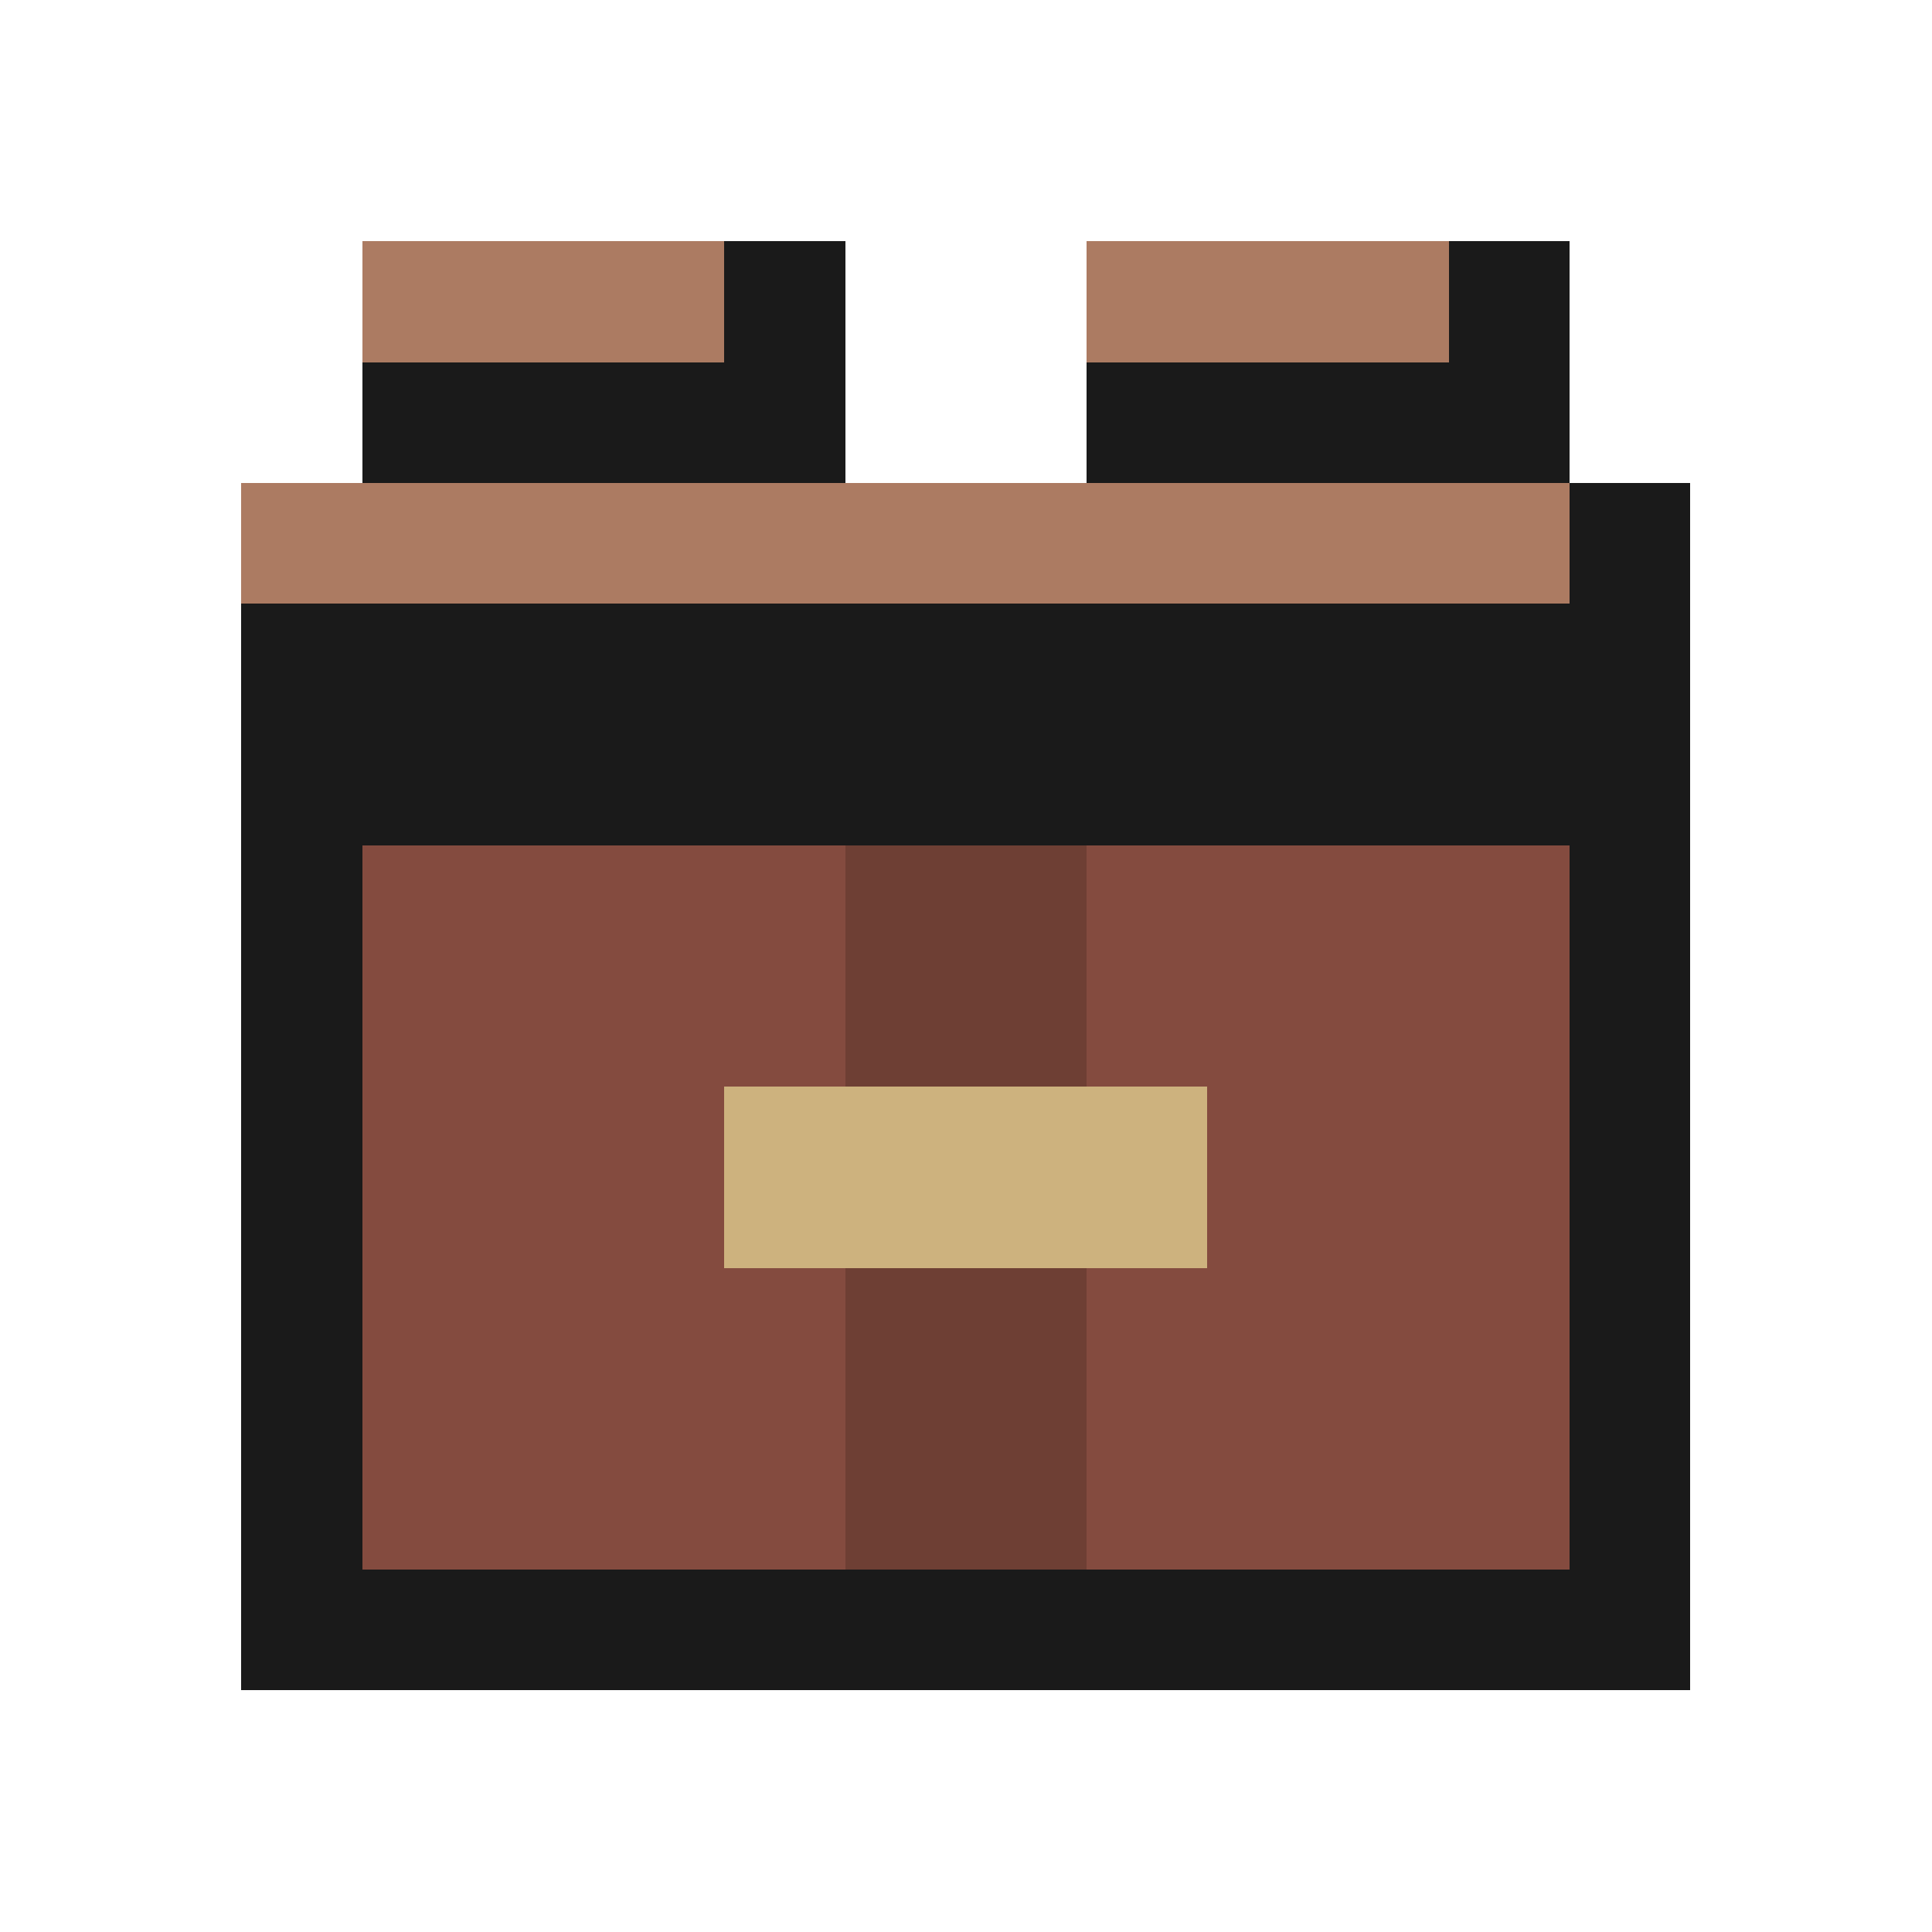
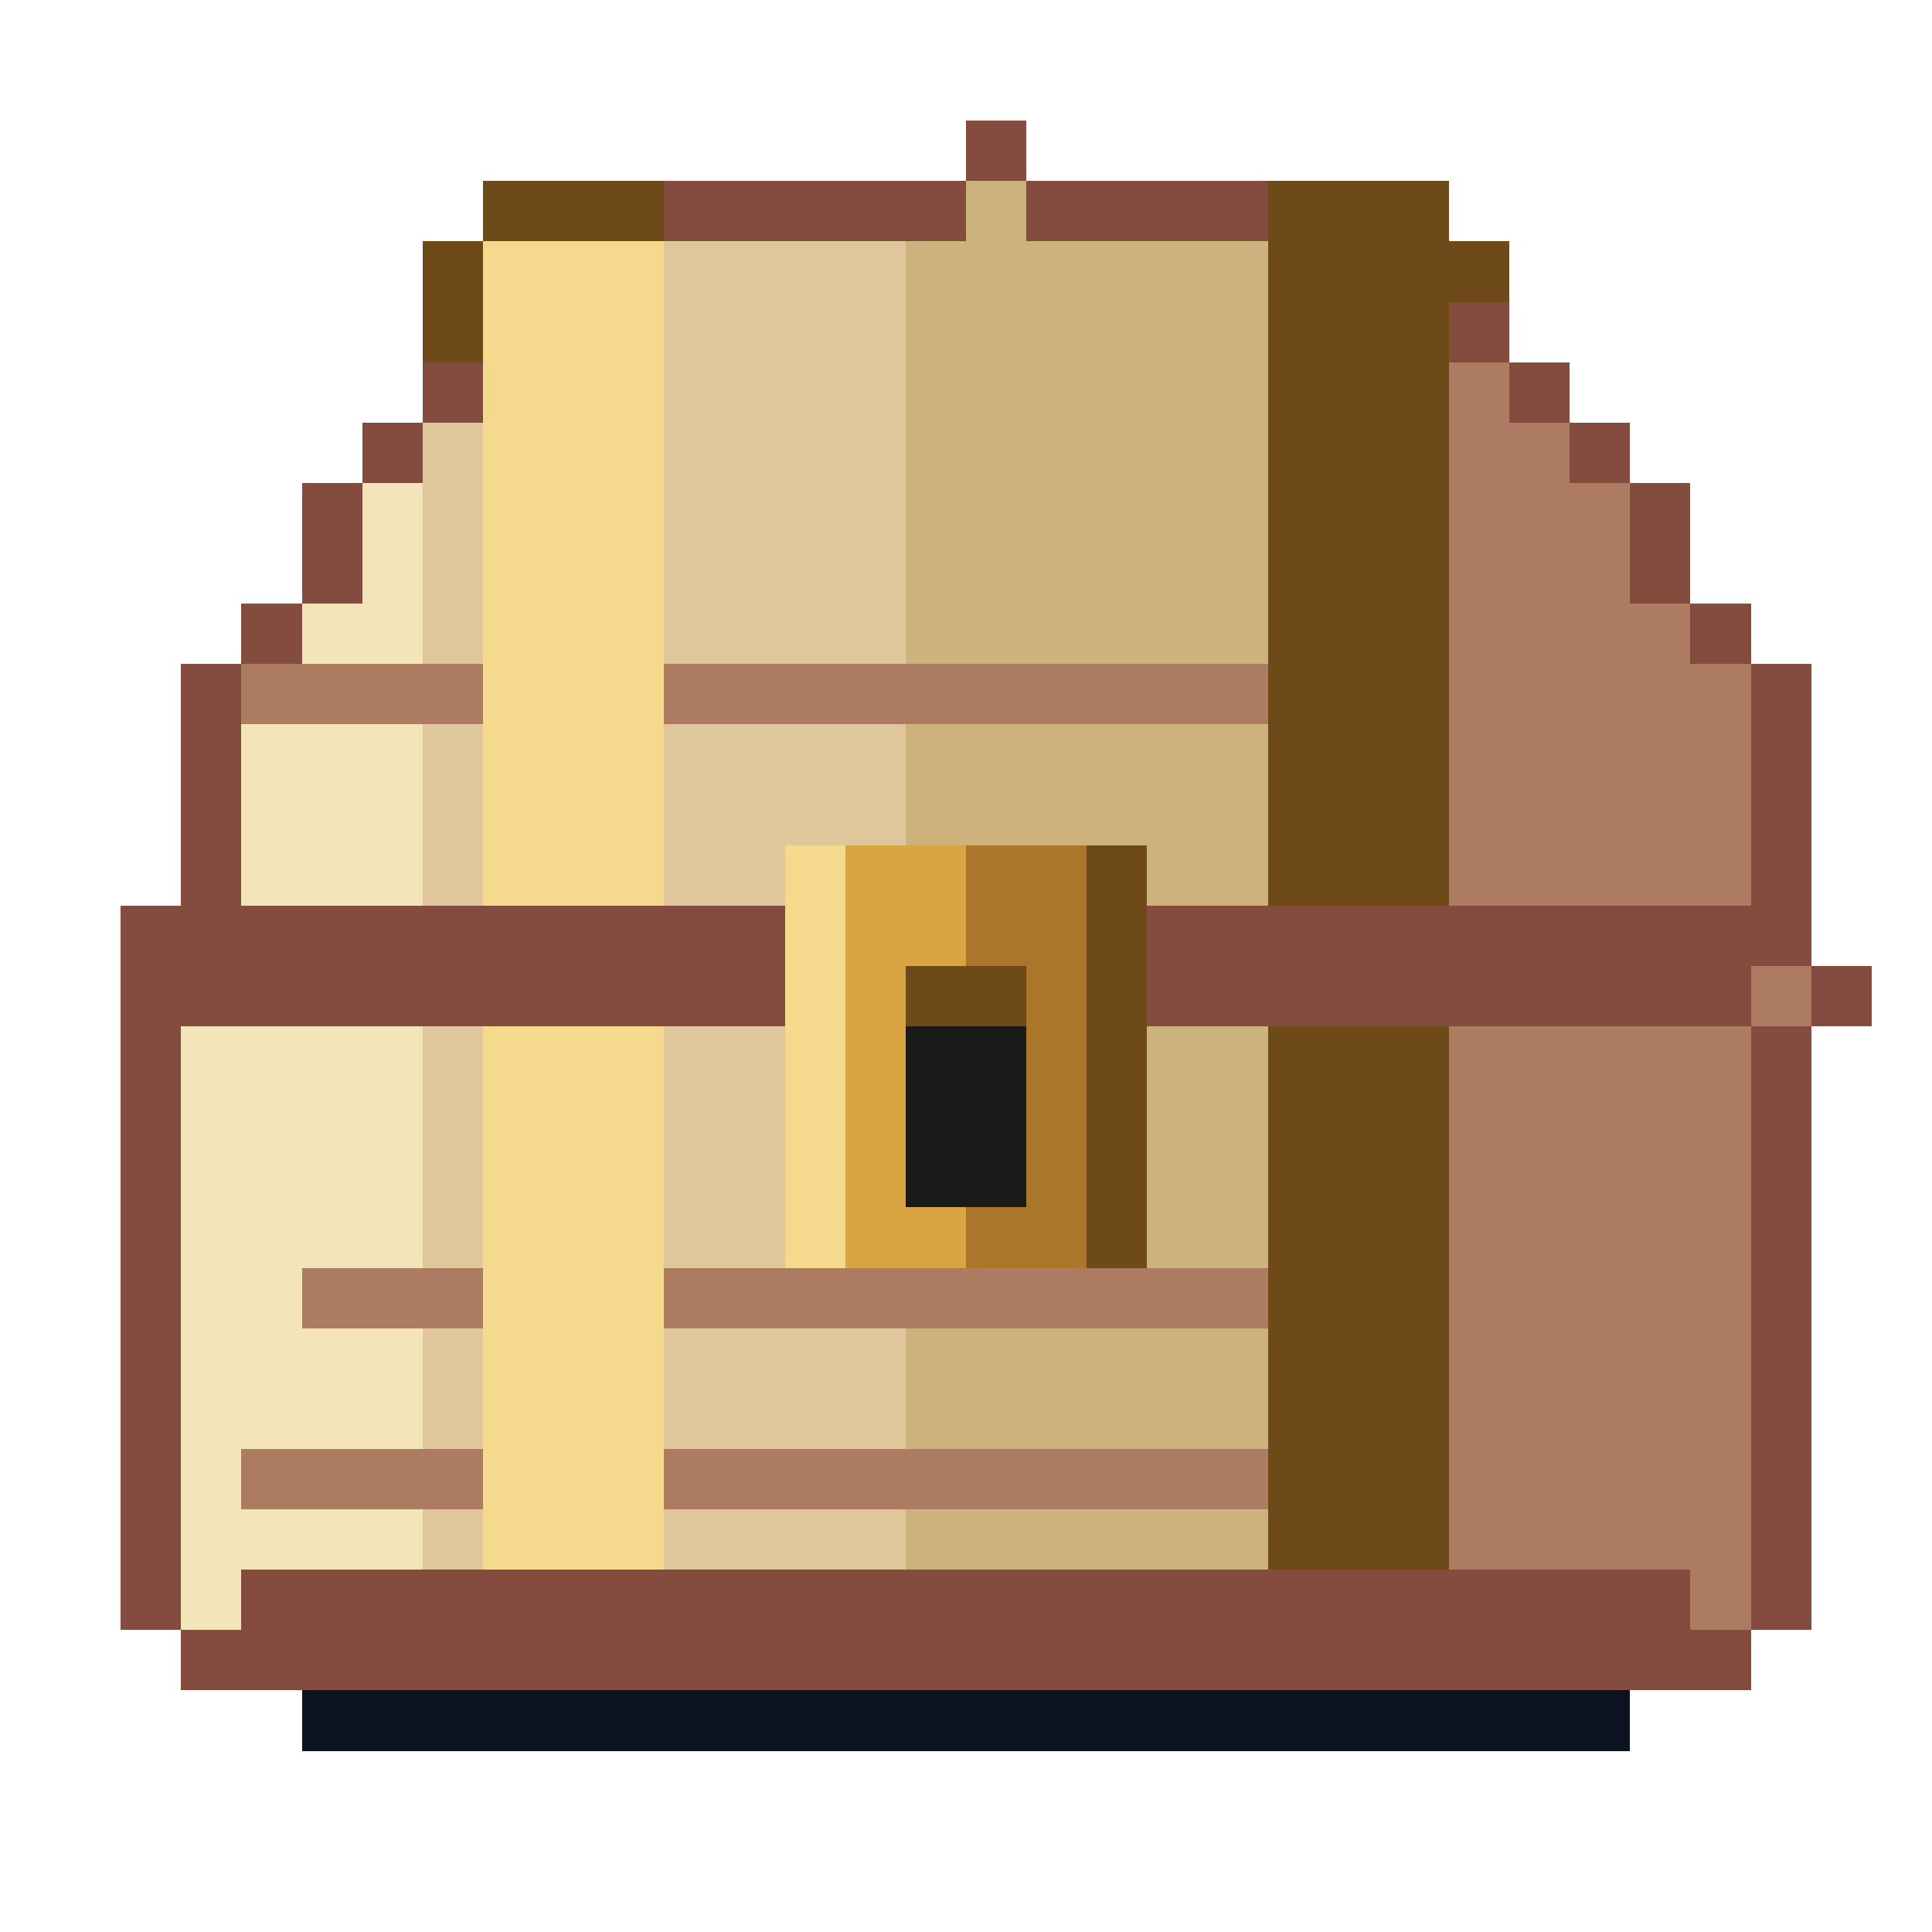
<svg xmlns="http://www.w3.org/2000/svg" viewBox="0 0 32 32" shape-rendering="crispEdges">
-   <rect x="4" y="8" width="24" height="4" fill="#1a1a1a" />
-   <rect x="4" y="8" width="22" height="2" fill="#ac7b62" />
-   <rect x="4" y="12" width="24" height="16" fill="#1a1a1a" />
-   <rect x="6" y="14" width="20" height="12" fill="#844b3f" />
-   <rect x="6" y="4" width="8" height="4" fill="#1a1a1a" />
-   <rect x="6" y="4" width="6" height="2" fill="#ac7b62" />
-   <rect x="18" y="4" width="8" height="4" fill="#1a1a1a" />
-   <rect x="18" y="4" width="6" height="2" fill="#ac7b62" />
-   <rect x="14" y="14" width="4" height="12" fill="#6e3f34" />
-   <rect x="12" y="18" width="8" height="3" fill="#cdb27e" />
+   <rect x="16" y="2" width="1" height="1" fill="#844b3f" />
+   <rect x="8" y="3" width="3" height="1" fill="#6e4a19" />
+   <rect x="11" y="3" width="5" height="1" fill="#844b3f" />
+   <rect x="16" y="3" width="1" height="1" fill="#cdb27e" />
+   <rect x="17" y="3" width="4" height="1" fill="#844b3f" />
+   <rect x="21" y="3" width="3" height="1" fill="#6e4a19" />
+   <rect x="7" y="4" width="1" height="1" fill="#6e4a19" />
+   <rect x="8" y="4" width="3" height="1" fill="#f5d98c" />
+   <rect x="11" y="4" width="4" height="1" fill="#e0c69b" />
+   <rect x="15" y="4" width="6" height="1" fill="#cdb27e" />
+   <rect x="21" y="4" width="4" height="1" fill="#6e4a19" />
+   <rect x="7" y="5" width="1" height="1" fill="#6e4a19" />
+   <rect x="8" y="5" width="3" height="1" fill="#f5d98c" />
+   <rect x="11" y="5" width="4" height="1" fill="#e0c69b" />
+   <rect x="15" y="5" width="6" height="1" fill="#cdb27e" />
+   <rect x="21" y="5" width="3" height="1" fill="#6e4a19" />
+   <rect x="24" y="5" width="1" height="1" fill="#844b3f" />
+   <rect x="7" y="6" width="1" height="1" fill="#844b3f" />
+   <rect x="8" y="6" width="3" height="1" fill="#f5d98c" />
+   <rect x="11" y="6" width="4" height="1" fill="#e0c69b" />
+   <rect x="15" y="6" width="6" height="1" fill="#cdb27e" />
+   <rect x="21" y="6" width="3" height="1" fill="#6e4a19" />
+   <rect x="24" y="6" width="1" height="1" fill="#ac7b62" />
+   <rect x="25" y="6" width="1" height="1" fill="#844b3f" />
+   <rect x="6" y="7" width="1" height="1" fill="#844b3f" />
+   <rect x="7" y="7" width="1" height="1" fill="#e0c69b" />
+   <rect x="8" y="7" width="3" height="1" fill="#f5d98c" />
+   <rect x="11" y="7" width="4" height="1" fill="#e0c69b" />
+   <rect x="15" y="7" width="6" height="1" fill="#cdb27e" />
+   <rect x="21" y="7" width="3" height="1" fill="#6e4a19" />
+   <rect x="24" y="7" width="2" height="1" fill="#ac7b62" />
+   <rect x="26" y="7" width="1" height="1" fill="#844b3f" />
+   <rect x="5" y="8" width="1" height="1" fill="#844b3f" />
+   <rect x="6" y="8" width="1" height="1" fill="#f3e5b9" />
+   <rect x="7" y="8" width="1" height="1" fill="#e0c69b" />
+   <rect x="8" y="8" width="3" height="1" fill="#f5d98c" />
+   <rect x="11" y="8" width="4" height="1" fill="#e0c69b" />
+   <rect x="15" y="8" width="6" height="1" fill="#cdb27e" />
+   <rect x="21" y="8" width="3" height="1" fill="#6e4a19" />
+   <rect x="24" y="8" width="3" height="1" fill="#ac7b62" />
+   <rect x="27" y="8" width="1" height="1" fill="#844b3f" />
+   <rect x="5" y="9" width="1" height="1" fill="#844b3f" />
+   <rect x="6" y="9" width="1" height="1" fill="#f3e5b9" />
+   <rect x="7" y="9" width="1" height="1" fill="#e0c69b" />
+   <rect x="8" y="9" width="3" height="1" fill="#f5d98c" />
+   <rect x="11" y="9" width="4" height="1" fill="#e0c69b" />
+   <rect x="15" y="9" width="6" height="1" fill="#cdb27e" />
+   <rect x="21" y="9" width="3" height="1" fill="#6e4a19" />
+   <rect x="24" y="9" width="3" height="1" fill="#ac7b62" />
+   <rect x="27" y="9" width="1" height="1" fill="#844b3f" />
+   <rect x="4" y="10" width="1" height="1" fill="#844b3f" />
+   <rect x="5" y="10" width="2" height="1" fill="#f3e5b9" />
+   <rect x="7" y="10" width="1" height="1" fill="#e0c69b" />
+   <rect x="8" y="10" width="3" height="1" fill="#f5d98c" />
+   <rect x="11" y="10" width="4" height="1" fill="#e0c69b" />
+   <rect x="15" y="10" width="6" height="1" fill="#cdb27e" />
+   <rect x="21" y="10" width="3" height="1" fill="#6e4a19" />
+   <rect x="24" y="10" width="4" height="1" fill="#ac7b62" />
+   <rect x="28" y="10" width="1" height="1" fill="#844b3f" />
+   <rect x="3" y="11" width="1" height="1" fill="#844b3f" />
+   <rect x="4" y="11" width="4" height="1" fill="#ac7b62" />
+   <rect x="8" y="11" width="3" height="1" fill="#f5d98c" />
+   <rect x="11" y="11" width="10" height="1" fill="#ac7b62" />
+   <rect x="21" y="11" width="3" height="1" fill="#6e4a19" />
+   <rect x="24" y="11" width="5" height="1" fill="#ac7b62" />
+   <rect x="29" y="11" width="1" height="1" fill="#844b3f" />
+   <rect x="3" y="12" width="1" height="1" fill="#844b3f" />
+   <rect x="4" y="12" width="3" height="1" fill="#f3e5b9" />
+   <rect x="7" y="12" width="1" height="1" fill="#e0c69b" />
+   <rect x="8" y="12" width="3" height="1" fill="#f5d98c" />
+   <rect x="11" y="12" width="4" height="1" fill="#e0c69b" />
+   <rect x="15" y="12" width="6" height="1" fill="#cdb27e" />
+   <rect x="21" y="12" width="3" height="1" fill="#6e4a19" />
+   <rect x="24" y="12" width="5" height="1" fill="#ac7b62" />
+   <rect x="29" y="12" width="1" height="1" fill="#844b3f" />
+   <rect x="3" y="13" width="1" height="1" fill="#844b3f" />
+   <rect x="4" y="13" width="3" height="1" fill="#f3e5b9" />
+   <rect x="7" y="13" width="1" height="1" fill="#e0c69b" />
+   <rect x="8" y="13" width="3" height="1" fill="#f5d98c" />
+   <rect x="11" y="13" width="4" height="1" fill="#e0c69b" />
+   <rect x="15" y="13" width="6" height="1" fill="#cdb27e" />
+   <rect x="21" y="13" width="3" height="1" fill="#6e4a19" />
+   <rect x="24" y="13" width="5" height="1" fill="#ac7b62" />
+   <rect x="29" y="13" width="1" height="1" fill="#844b3f" />
+   <rect x="3" y="14" width="1" height="1" fill="#844b3f" />
+   <rect x="4" y="14" width="3" height="1" fill="#f3e5b9" />
+   <rect x="7" y="14" width="1" height="1" fill="#e0c69b" />
+   <rect x="8" y="14" width="3" height="1" fill="#f5d98c" />
+   <rect x="11" y="14" width="2" height="1" fill="#e0c69b" />
+   <rect x="13" y="14" width="1" height="1" fill="#f5d98c" />
+   <rect x="14" y="14" width="2" height="1" fill="#d9a441" />
+   <rect x="16" y="14" width="2" height="1" fill="#a9762a" />
+   <rect x="18" y="14" width="1" height="1" fill="#6e4a19" />
+   <rect x="19" y="14" width="2" height="1" fill="#cdb27e" />
+   <rect x="21" y="14" width="3" height="1" fill="#6e4a19" />
+   <rect x="24" y="14" width="5" height="1" fill="#ac7b62" />
+   <rect x="29" y="14" width="1" height="1" fill="#844b3f" />
+   <rect x="2" y="15" width="11" height="1" fill="#844b3f" />
+   <rect x="13" y="15" width="1" height="1" fill="#f5d98c" />
+   <rect x="14" y="15" width="2" height="1" fill="#d9a441" />
+   <rect x="16" y="15" width="2" height="1" fill="#a9762a" />
+   <rect x="18" y="15" width="1" height="1" fill="#6e4a19" />
+   <rect x="19" y="15" width="11" height="1" fill="#844b3f" />
+   <rect x="2" y="16" width="11" height="1" fill="#844b3f" />
+   <rect x="13" y="16" width="1" height="1" fill="#f5d98c" />
+   <rect x="14" y="16" width="1" height="1" fill="#d9a441" />
+   <rect x="15" y="16" width="2" height="1" fill="#6e4a19" />
+   <rect x="17" y="16" width="1" height="1" fill="#a9762a" />
+   <rect x="18" y="16" width="1" height="1" fill="#6e4a19" />
+   <rect x="19" y="16" width="10" height="1" fill="#844b3f" />
+   <rect x="29" y="16" width="1" height="1" fill="#ac7b62" />
+   <rect x="30" y="16" width="1" height="1" fill="#844b3f" />
+   <rect x="2" y="17" width="1" height="1" fill="#844b3f" />
+   <rect x="3" y="17" width="4" height="1" fill="#f3e5b9" />
+   <rect x="7" y="17" width="1" height="1" fill="#e0c69b" />
+   <rect x="8" y="17" width="3" height="1" fill="#f5d98c" />
+   <rect x="11" y="17" width="2" height="1" fill="#e0c69b" />
+   <rect x="13" y="17" width="1" height="1" fill="#f5d98c" />
+   <rect x="14" y="17" width="1" height="1" fill="#d9a441" />
+   <rect x="15" y="17" width="2" height="1" fill="#1a1a1a" />
+   <rect x="17" y="17" width="1" height="1" fill="#a9762a" />
+   <rect x="18" y="17" width="1" height="1" fill="#6e4a19" />
+   <rect x="19" y="17" width="2" height="1" fill="#cdb27e" />
+   <rect x="21" y="17" width="3" height="1" fill="#6e4a19" />
+   <rect x="24" y="17" width="5" height="1" fill="#ac7b62" />
+   <rect x="29" y="17" width="1" height="1" fill="#844b3f" />
+   <rect x="2" y="18" width="1" height="1" fill="#844b3f" />
+   <rect x="3" y="18" width="4" height="1" fill="#f3e5b9" />
+   <rect x="7" y="18" width="1" height="1" fill="#e0c69b" />
+   <rect x="8" y="18" width="3" height="1" fill="#f5d98c" />
+   <rect x="11" y="18" width="2" height="1" fill="#e0c69b" />
+   <rect x="13" y="18" width="1" height="1" fill="#f5d98c" />
+   <rect x="14" y="18" width="1" height="1" fill="#d9a441" />
+   <rect x="15" y="18" width="2" height="1" fill="#1a1a1a" />
+   <rect x="17" y="18" width="1" height="1" fill="#a9762a" />
+   <rect x="18" y="18" width="1" height="1" fill="#6e4a19" />
+   <rect x="19" y="18" width="2" height="1" fill="#cdb27e" />
+   <rect x="21" y="18" width="3" height="1" fill="#6e4a19" />
+   <rect x="24" y="18" width="5" height="1" fill="#ac7b62" />
+   <rect x="29" y="18" width="1" height="1" fill="#844b3f" />
+   <rect x="2" y="19" width="1" height="1" fill="#844b3f" />
+   <rect x="3" y="19" width="4" height="1" fill="#f3e5b9" />
+   <rect x="7" y="19" width="1" height="1" fill="#e0c69b" />
+   <rect x="8" y="19" width="3" height="1" fill="#f5d98c" />
+   <rect x="11" y="19" width="2" height="1" fill="#e0c69b" />
+   <rect x="13" y="19" width="1" height="1" fill="#f5d98c" />
+   <rect x="14" y="19" width="1" height="1" fill="#d9a441" />
+   <rect x="15" y="19" width="2" height="1" fill="#1a1a1a" />
+   <rect x="17" y="19" width="1" height="1" fill="#a9762a" />
+   <rect x="18" y="19" width="1" height="1" fill="#6e4a19" />
+   <rect x="19" y="19" width="2" height="1" fill="#cdb27e" />
+   <rect x="21" y="19" width="3" height="1" fill="#6e4a19" />
+   <rect x="24" y="19" width="5" height="1" fill="#ac7b62" />
+   <rect x="29" y="19" width="1" height="1" fill="#844b3f" />
+   <rect x="2" y="20" width="1" height="1" fill="#844b3f" />
+   <rect x="3" y="20" width="4" height="1" fill="#f3e5b9" />
+   <rect x="7" y="20" width="1" height="1" fill="#e0c69b" />
+   <rect x="8" y="20" width="3" height="1" fill="#f5d98c" />
+   <rect x="11" y="20" width="2" height="1" fill="#e0c69b" />
+   <rect x="13" y="20" width="1" height="1" fill="#f5d98c" />
+   <rect x="14" y="20" width="2" height="1" fill="#d9a441" />
+   <rect x="16" y="20" width="2" height="1" fill="#a9762a" />
+   <rect x="18" y="20" width="1" height="1" fill="#6e4a19" />
+   <rect x="19" y="20" width="2" height="1" fill="#cdb27e" />
+   <rect x="21" y="20" width="3" height="1" fill="#6e4a19" />
+   <rect x="24" y="20" width="5" height="1" fill="#ac7b62" />
+   <rect x="29" y="20" width="1" height="1" fill="#844b3f" />
+   <rect x="2" y="21" width="1" height="1" fill="#844b3f" />
+   <rect x="3" y="21" width="2" height="1" fill="#f3e5b9" />
+   <rect x="5" y="21" width="3" height="1" fill="#ac7b62" />
+   <rect x="8" y="21" width="3" height="1" fill="#f5d98c" />
+   <rect x="11" y="21" width="10" height="1" fill="#ac7b62" />
+   <rect x="21" y="21" width="3" height="1" fill="#6e4a19" />
+   <rect x="24" y="21" width="5" height="1" fill="#ac7b62" />
+   <rect x="29" y="21" width="1" height="1" fill="#844b3f" />
+   <rect x="2" y="22" width="1" height="1" fill="#844b3f" />
+   <rect x="3" y="22" width="4" height="1" fill="#f3e5b9" />
+   <rect x="7" y="22" width="1" height="1" fill="#e0c69b" />
+   <rect x="8" y="22" width="3" height="1" fill="#f5d98c" />
+   <rect x="11" y="22" width="4" height="1" fill="#e0c69b" />
+   <rect x="15" y="22" width="6" height="1" fill="#cdb27e" />
+   <rect x="21" y="22" width="3" height="1" fill="#6e4a19" />
+   <rect x="24" y="22" width="5" height="1" fill="#ac7b62" />
+   <rect x="29" y="22" width="1" height="1" fill="#844b3f" />
+   <rect x="2" y="23" width="1" height="1" fill="#844b3f" />
+   <rect x="3" y="23" width="4" height="1" fill="#f3e5b9" />
+   <rect x="7" y="23" width="1" height="1" fill="#e0c69b" />
+   <rect x="8" y="23" width="3" height="1" fill="#f5d98c" />
+   <rect x="11" y="23" width="4" height="1" fill="#e0c69b" />
+   <rect x="15" y="23" width="6" height="1" fill="#cdb27e" />
+   <rect x="21" y="23" width="3" height="1" fill="#6e4a19" />
+   <rect x="24" y="23" width="5" height="1" fill="#ac7b62" />
+   <rect x="29" y="23" width="1" height="1" fill="#844b3f" />
+   <rect x="2" y="24" width="1" height="1" fill="#844b3f" />
+   <rect x="3" y="24" width="1" height="1" fill="#f3e5b9" />
+   <rect x="4" y="24" width="4" height="1" fill="#ac7b62" />
+   <rect x="8" y="24" width="3" height="1" fill="#f5d98c" />
+   <rect x="11" y="24" width="10" height="1" fill="#ac7b62" />
+   <rect x="21" y="24" width="3" height="1" fill="#6e4a19" />
+   <rect x="24" y="24" width="5" height="1" fill="#ac7b62" />
+   <rect x="29" y="24" width="1" height="1" fill="#844b3f" />
+   <rect x="2" y="25" width="1" height="1" fill="#844b3f" />
+   <rect x="3" y="25" width="4" height="1" fill="#f3e5b9" />
+   <rect x="7" y="25" width="1" height="1" fill="#e0c69b" />
+   <rect x="8" y="25" width="3" height="1" fill="#f5d98c" />
+   <rect x="11" y="25" width="4" height="1" fill="#e0c69b" />
+   <rect x="15" y="25" width="6" height="1" fill="#cdb27e" />
+   <rect x="21" y="25" width="3" height="1" fill="#6e4a19" />
+   <rect x="24" y="25" width="5" height="1" fill="#ac7b62" />
+   <rect x="29" y="25" width="1" height="1" fill="#844b3f" />
+   <rect x="2" y="26" width="1" height="1" fill="#844b3f" />
+   <rect x="3" y="26" width="1" height="1" fill="#f3e5b9" />
+   <rect x="4" y="26" width="24" height="1" fill="#844b3f" />
+   <rect x="28" y="26" width="1" height="1" fill="#ac7b62" />
+   <rect x="29" y="26" width="1" height="1" fill="#844b3f" />
+   <rect x="3" y="27" width="26" height="1" fill="#844b3f" />
+   <rect x="5" y="28" width="22" height="1" fill="#0d1223" />
</svg>
